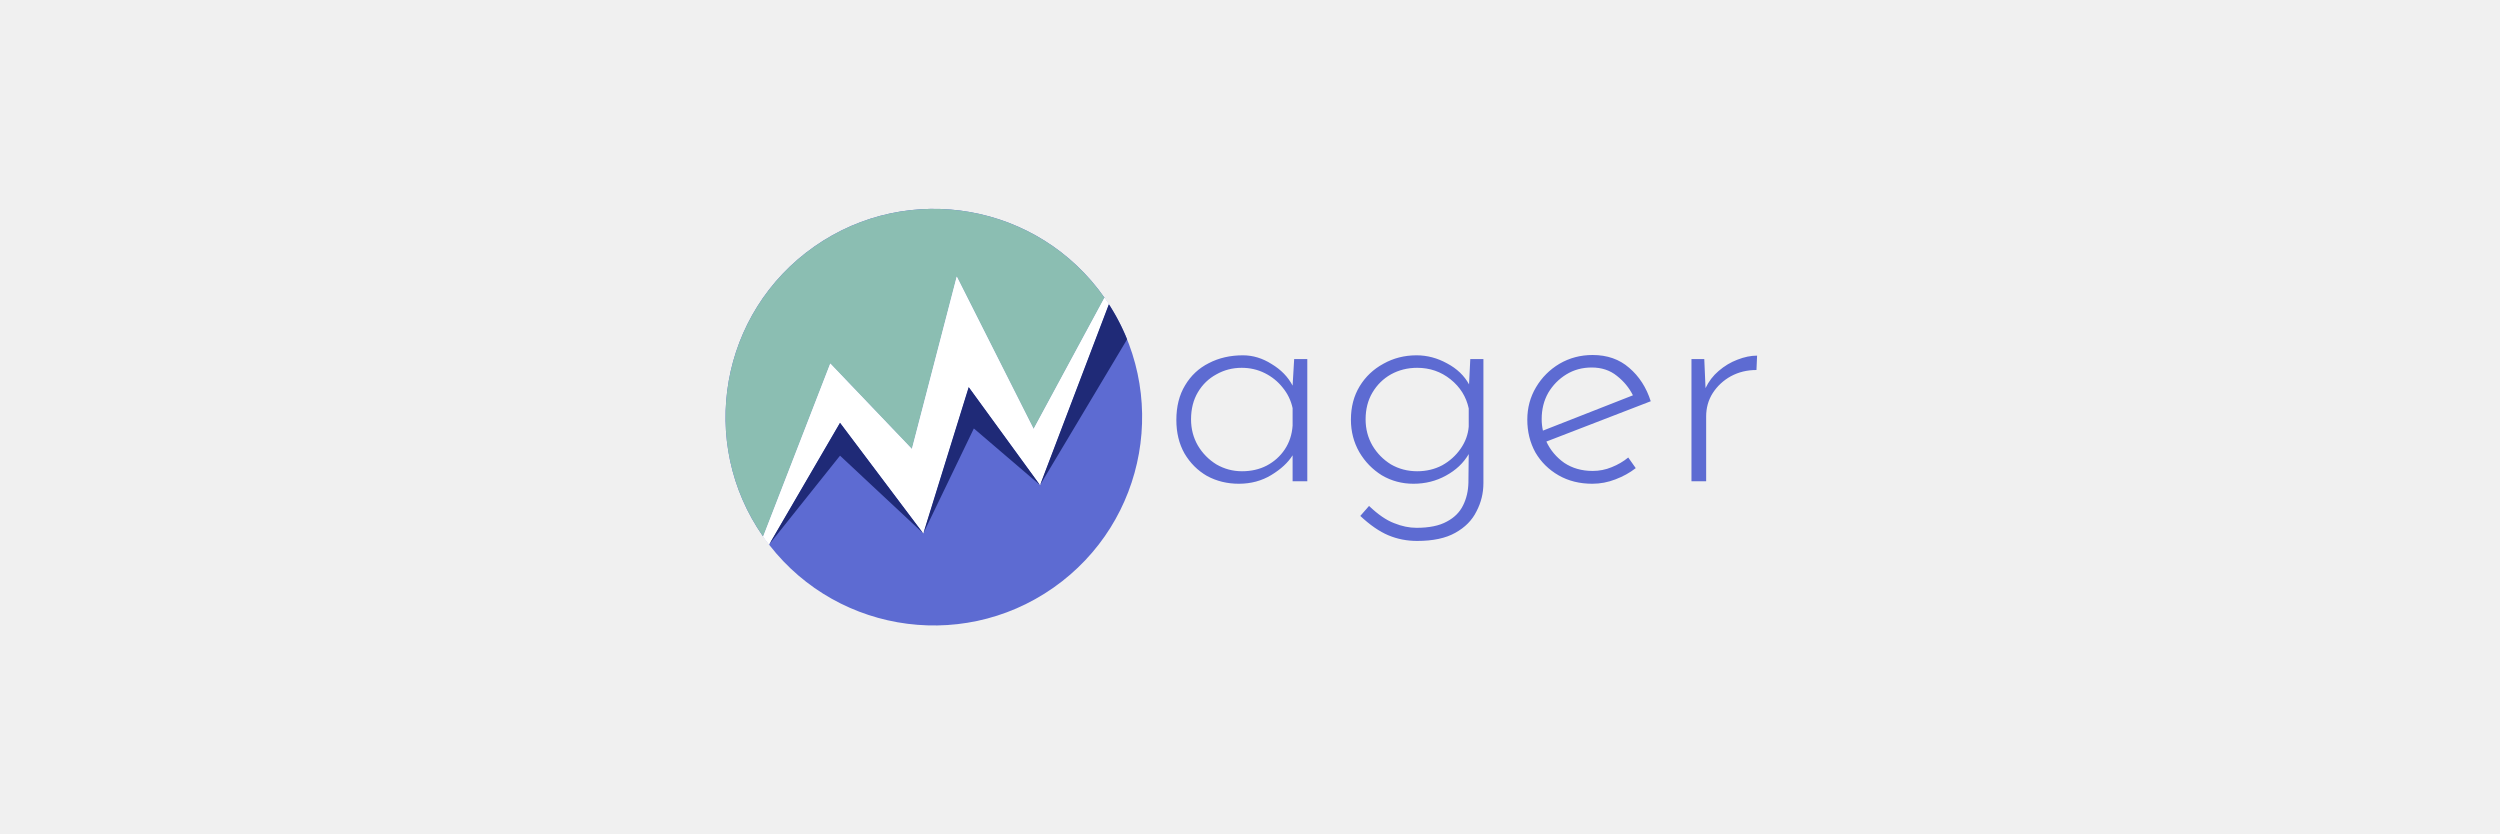
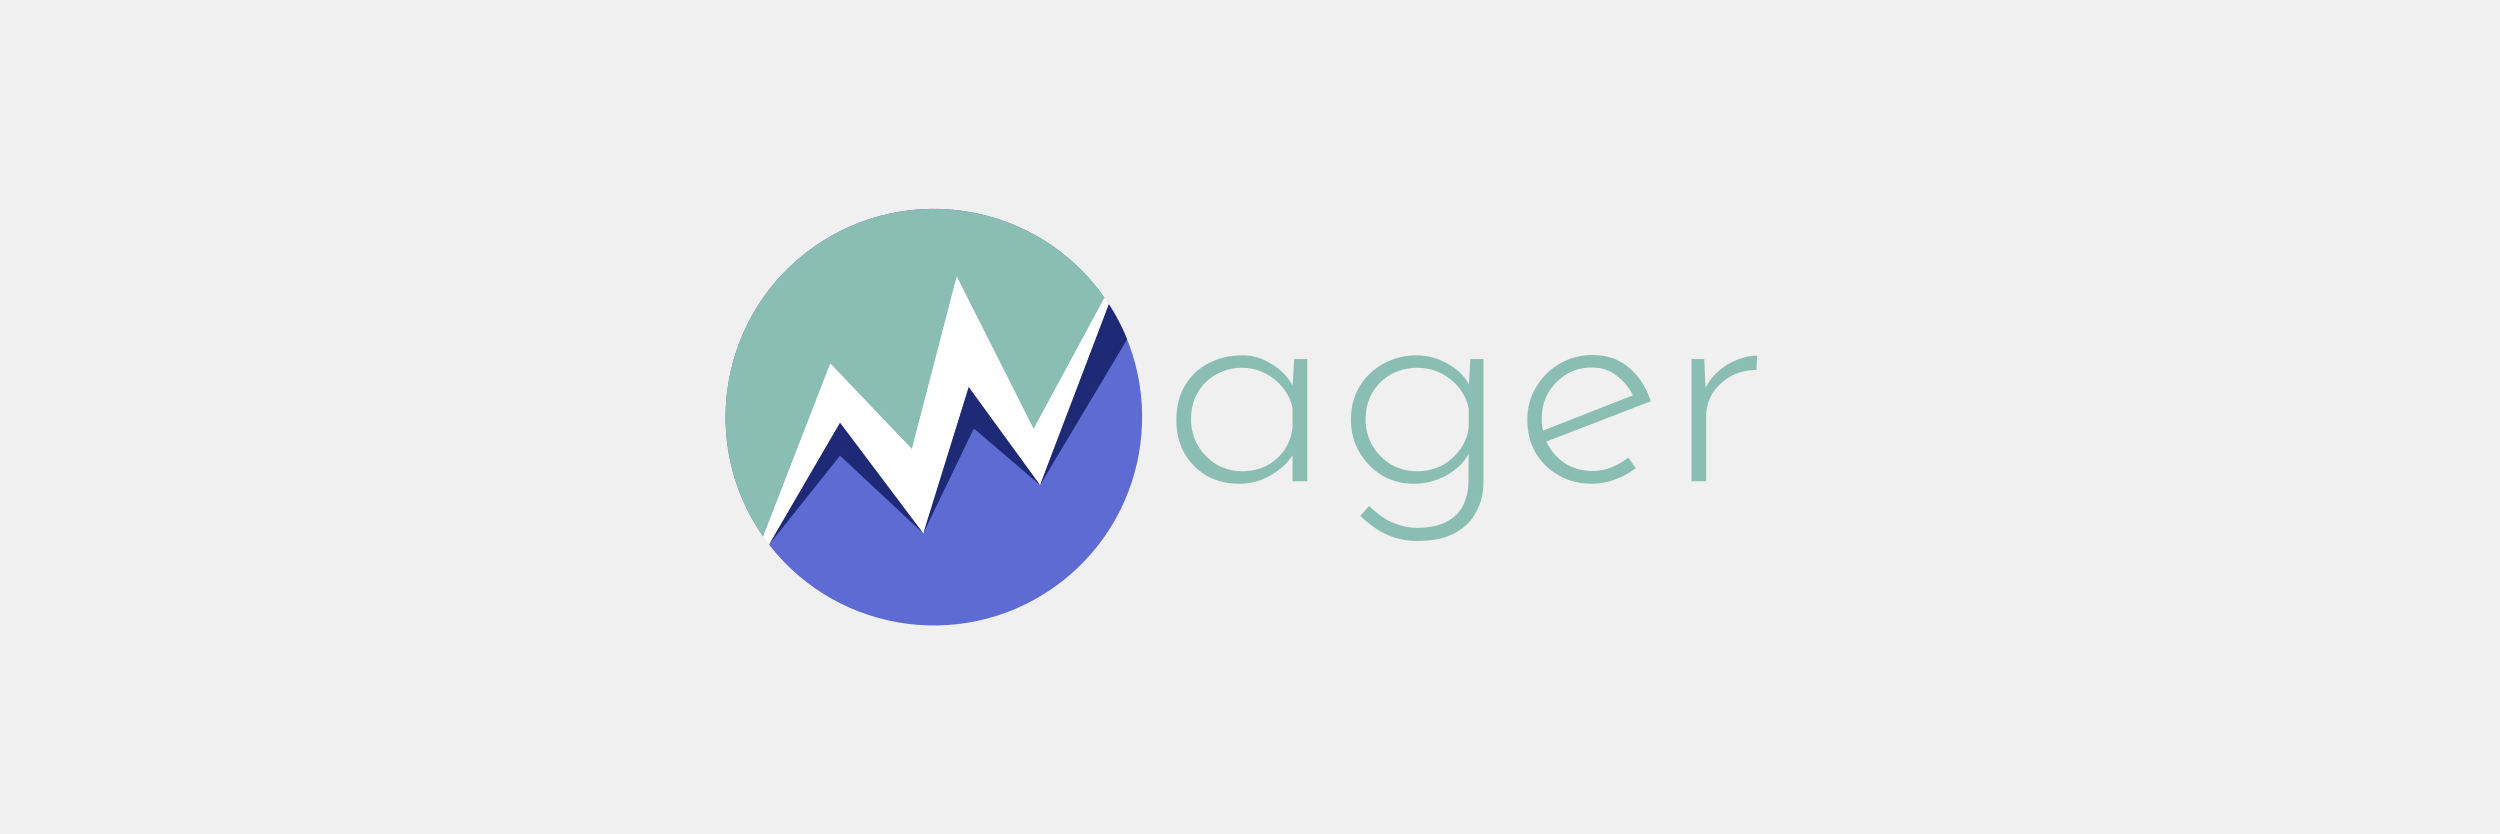
<svg xmlns="http://www.w3.org/2000/svg" width="1200" height="400" viewBox="0 0 1200 400" fill="none">
  <path d="M366.319 257.558C334.663 212.314 345.677 149.975 390.921 118.319C436.164 86.662 498.504 97.677 530.16 142.92C561.816 188.164 550.802 250.503 505.558 282.16C460.315 313.816 397.975 302.801 366.319 257.558Z" fill="#5D6BD2" />
  <path d="M390.919 118.321C345.676 149.978 334.663 212.318 366.32 257.561L398.53 174.511L437.711 215.545L459.243 132.771L496.129 205.927L530.159 142.919C498.501 97.677 436.162 86.664 390.919 118.321Z" fill="#8BBEB2" />
  <path d="M437.711 215.545L459.243 132.771L496.129 205.926L530.158 142.919L530.426 143.303L530.691 143.688L530.955 144.075L531.218 144.463L531.479 144.853L531.739 145.245L531.998 145.64L532.253 146.034L499.218 232.797L464.979 185.762L443.182 256.005L403.207 202.881L369.143 261.399L368.78 260.926L368.42 260.451L368.062 259.974L367.709 259.495L367.357 259.013L367.009 258.53L366.662 258.045L366.32 257.56L398.53 174.511L437.711 215.545Z" fill="white" />
  <path d="M437.711 215.545L459.243 132.771L496.129 205.926L530.158 142.919L530.426 143.303L530.691 143.688L530.955 144.075L531.218 144.463L531.479 144.853L531.739 145.245L531.998 145.64L532.253 146.034L499.218 232.797L464.979 185.762L443.182 256.005L403.207 202.881L369.143 261.399L368.78 260.926L368.42 260.451L368.062 259.974L367.709 259.495L367.357 259.013L367.009 258.53L366.662 258.045L366.32 257.56L398.53 174.511L437.711 215.545Z" fill="white" />
  <path d="M443.182 256.05L464.978 185.807L499.218 232.841L532.255 146.033L532.884 147.025L533.504 148.02L534.113 149.026L534.712 150.041L535.298 151.063L535.875 152.094L536.438 153.131L536.989 154.175L537.534 155.236L538.066 156.305L538.588 157.385L539.097 158.471L539.595 159.568L540.078 160.671L540.55 161.779L541.007 162.89L499.218 232.841L467.449 205.662L443.182 256.05L403.207 218.722L386.175 240.061L369.143 261.399L403.207 202.926L443.182 256.05Z" fill="#1F2A77" />
-   <path d="M594.65 232.2C589.05 232.2 583.95 230.95 579.35 228.45C574.85 225.85 571.25 222.25 568.55 217.65C565.95 213.05 564.65 207.7 564.65 201.6C564.65 195.1 566.05 189.55 568.85 184.95C571.65 180.25 575.45 176.7 580.25 174.3C585.05 171.8 590.5 170.55 596.6 170.55C601.4 170.55 606 171.95 610.4 174.75C614.9 177.45 618.25 180.9 620.45 185.1L621.2 172.35H627.5V231H620.45V218.55C618.25 222.05 614.85 225.2 610.25 228C605.65 230.8 600.45 232.2 594.65 232.2ZM596.15 226.2C600.55 226.2 604.5 225.3 608 223.5C611.6 221.6 614.5 219 616.7 215.7C618.9 212.4 620.15 208.6 620.45 204.3V195.9C619.65 192.2 618.05 188.9 615.65 186C613.35 183.1 610.5 180.8 607.1 179.1C603.7 177.4 600 176.55 596 176.55C591.6 176.55 587.55 177.6 583.85 179.7C580.15 181.7 577.2 184.55 575 188.25C572.8 191.95 571.7 196.3 571.7 201.3C571.7 205.9 572.8 210.1 575 213.9C577.2 217.6 580.15 220.6 583.85 222.9C587.65 225.1 591.75 226.2 596.15 226.2ZM680.239 259.65C675.339 259.65 670.739 258.75 666.439 256.95C662.139 255.15 657.639 252.05 652.939 247.65L657.139 242.85C661.439 246.95 665.439 249.7 669.139 251.1C672.839 252.6 676.439 253.35 679.939 253.35C686.039 253.35 690.889 252.35 694.489 250.35C698.089 248.45 700.689 245.85 702.289 242.55C703.889 239.35 704.739 235.75 704.839 231.75L704.989 217.95C702.489 222.25 698.839 225.7 694.039 228.3C689.339 230.9 684.139 232.2 678.439 232.2C672.939 232.2 667.889 230.85 663.289 228.15C658.789 225.35 655.189 221.65 652.489 217.05C649.789 212.35 648.439 207.15 648.439 201.45C648.439 195.35 649.839 190 652.639 185.4C655.439 180.8 659.239 177.2 664.039 174.6C668.839 171.9 674.139 170.55 679.939 170.55C685.039 170.55 689.939 171.85 694.639 174.45C699.339 176.95 702.839 180.3 705.139 184.5L705.739 172.35H712.039V231.9C712.039 236.7 710.939 241.2 708.739 245.4C706.639 249.7 703.239 253.15 698.539 255.75C693.939 258.35 687.839 259.65 680.239 259.65ZM655.489 201.3C655.489 205.9 656.589 210.1 658.789 213.9C660.989 217.6 663.939 220.6 667.639 222.9C671.439 225.1 675.639 226.2 680.239 226.2C684.639 226.2 688.639 225.25 692.239 223.35C695.839 221.35 698.789 218.7 701.089 215.4C703.389 212.1 704.689 208.55 704.989 204.75V196.05C703.789 190.45 700.889 185.8 696.289 182.1C691.689 178.4 686.339 176.55 680.239 176.55C675.639 176.55 671.439 177.6 667.639 179.7C663.939 181.8 660.989 184.7 658.789 188.4C656.589 192.1 655.489 196.4 655.489 201.3ZM764.307 232.2C758.207 232.2 752.807 230.85 748.107 228.15C743.407 225.45 739.707 221.8 737.007 217.2C734.407 212.5 733.107 207.25 733.107 201.45C733.107 195.75 734.507 190.55 737.307 185.85C740.107 181.15 743.857 177.4 748.557 174.6C753.357 171.8 758.657 170.4 764.457 170.4C771.457 170.4 777.307 172.45 782.007 176.55C786.807 180.65 790.257 186 792.357 192.6L742.257 211.95C744.157 216.05 747.007 219.45 750.807 222.15C754.707 224.75 759.257 226.05 764.457 226.05C767.657 226.05 770.707 225.45 773.607 224.25C776.607 223.05 779.257 221.5 781.557 219.6L785.157 224.7C782.357 226.9 779.107 228.7 775.407 230.1C771.807 231.5 768.107 232.2 764.307 232.2ZM740.007 201.15C740.007 203.05 740.207 204.9 740.607 206.7L783.807 189.75C782.007 186.15 779.457 183.05 776.157 180.45C772.857 177.75 768.807 176.4 764.007 176.4C759.507 176.4 755.457 177.5 751.857 179.7C748.257 181.9 745.357 184.85 743.157 188.55C741.057 192.25 740.007 196.45 740.007 201.15ZM818.053 172.35L818.653 186.3C820.153 183.1 822.253 180.35 824.953 178.05C827.753 175.65 830.753 173.85 833.953 172.65C837.253 171.35 840.403 170.7 843.403 170.7L843.103 177.6C838.603 177.6 834.503 178.6 830.803 180.6C827.203 182.6 824.303 185.3 822.103 188.7C820.003 192 818.953 195.75 818.953 199.95V231H811.903V172.35H818.053Z" fill="#5D6BD2" />
+   <path d="M594.65 232.2C589.05 232.2 583.95 230.95 579.35 228.45C574.85 225.85 571.25 222.25 568.55 217.65C565.95 213.05 564.65 207.7 564.65 201.6C564.65 195.1 566.05 189.55 568.85 184.95C571.65 180.25 575.45 176.7 580.25 174.3C585.05 171.8 590.5 170.55 596.6 170.55C601.4 170.55 606 171.95 610.4 174.75C614.9 177.45 618.25 180.9 620.45 185.1L621.2 172.35H627.5V231H620.45V218.55C618.25 222.05 614.85 225.2 610.25 228C605.65 230.8 600.45 232.2 594.65 232.2ZM596.15 226.2C600.55 226.2 604.5 225.3 608 223.5C611.6 221.6 614.5 219 616.7 215.7C618.9 212.4 620.15 208.6 620.45 204.3V195.9C619.65 192.2 618.05 188.9 615.65 186C613.35 183.1 610.5 180.8 607.1 179.1C603.7 177.4 600 176.55 596 176.55C591.6 176.55 587.55 177.6 583.85 179.7C580.15 181.7 577.2 184.55 575 188.25C572.8 191.95 571.7 196.3 571.7 201.3C571.7 205.9 572.8 210.1 575 213.9C577.2 217.6 580.15 220.6 583.85 222.9C587.65 225.1 591.75 226.2 596.15 226.2ZM680.239 259.65C675.339 259.65 670.739 258.75 666.439 256.95C662.139 255.15 657.639 252.05 652.939 247.65L657.139 242.85C661.439 246.95 665.439 249.7 669.139 251.1C672.839 252.6 676.439 253.35 679.939 253.35C686.039 253.35 690.889 252.35 694.489 250.35C698.089 248.45 700.689 245.85 702.289 242.55C703.889 239.35 704.739 235.75 704.839 231.75L704.989 217.95C702.489 222.25 698.839 225.7 694.039 228.3C689.339 230.9 684.139 232.2 678.439 232.2C672.939 232.2 667.889 230.85 663.289 228.15C658.789 225.35 655.189 221.65 652.489 217.05C649.789 212.35 648.439 207.15 648.439 201.45C648.439 195.35 649.839 190 652.639 185.4C655.439 180.8 659.239 177.2 664.039 174.6C668.839 171.9 674.139 170.55 679.939 170.55C685.039 170.55 689.939 171.85 694.639 174.45C699.339 176.95 702.839 180.3 705.139 184.5L705.739 172.35H712.039V231.9C712.039 236.7 710.939 241.2 708.739 245.4C706.639 249.7 703.239 253.15 698.539 255.75C693.939 258.35 687.839 259.65 680.239 259.65ZM655.489 201.3C655.489 205.9 656.589 210.1 658.789 213.9C660.989 217.6 663.939 220.6 667.639 222.9C671.439 225.1 675.639 226.2 680.239 226.2C684.639 226.2 688.639 225.25 692.239 223.35C695.839 221.35 698.789 218.7 701.089 215.4C703.389 212.1 704.689 208.55 704.989 204.75V196.05C703.789 190.45 700.889 185.8 696.289 182.1C691.689 178.4 686.339 176.55 680.239 176.55C675.639 176.55 671.439 177.6 667.639 179.7C663.939 181.8 660.989 184.7 658.789 188.4C656.589 192.1 655.489 196.4 655.489 201.3ZM764.307 232.2C758.207 232.2 752.807 230.85 748.107 228.15C743.407 225.45 739.707 221.8 737.007 217.2C734.407 212.5 733.107 207.25 733.107 201.45C733.107 195.75 734.507 190.55 737.307 185.85C740.107 181.15 743.857 177.4 748.557 174.6C753.357 171.8 758.657 170.4 764.457 170.4C771.457 170.4 777.307 172.45 782.007 176.55C786.807 180.65 790.257 186 792.357 192.6L742.257 211.95C744.157 216.05 747.007 219.45 750.807 222.15C754.707 224.75 759.257 226.05 764.457 226.05C767.657 226.05 770.707 225.45 773.607 224.25C776.607 223.05 779.257 221.5 781.557 219.6L785.157 224.7C782.357 226.9 779.107 228.7 775.407 230.1C771.807 231.5 768.107 232.2 764.307 232.2ZM740.007 201.15C740.007 203.05 740.207 204.9 740.607 206.7L783.807 189.75C782.007 186.15 779.457 183.05 776.157 180.45C772.857 177.75 768.807 176.4 764.007 176.4C759.507 176.4 755.457 177.5 751.857 179.7C748.257 181.9 745.357 184.85 743.157 188.55C741.057 192.25 740.007 196.45 740.007 201.15ZM818.053 172.35L818.653 186.3C820.153 183.1 822.253 180.35 824.953 178.05C827.753 175.65 830.753 173.85 833.953 172.65C837.253 171.35 840.403 170.7 843.403 170.7L843.103 177.6C838.603 177.6 834.503 178.6 830.803 180.6C827.203 182.6 824.303 185.3 822.103 188.7C820.003 192 818.953 195.75 818.953 199.95V231H811.903V172.35H818.053Z" fill="#8BBEB2" />
</svg>
